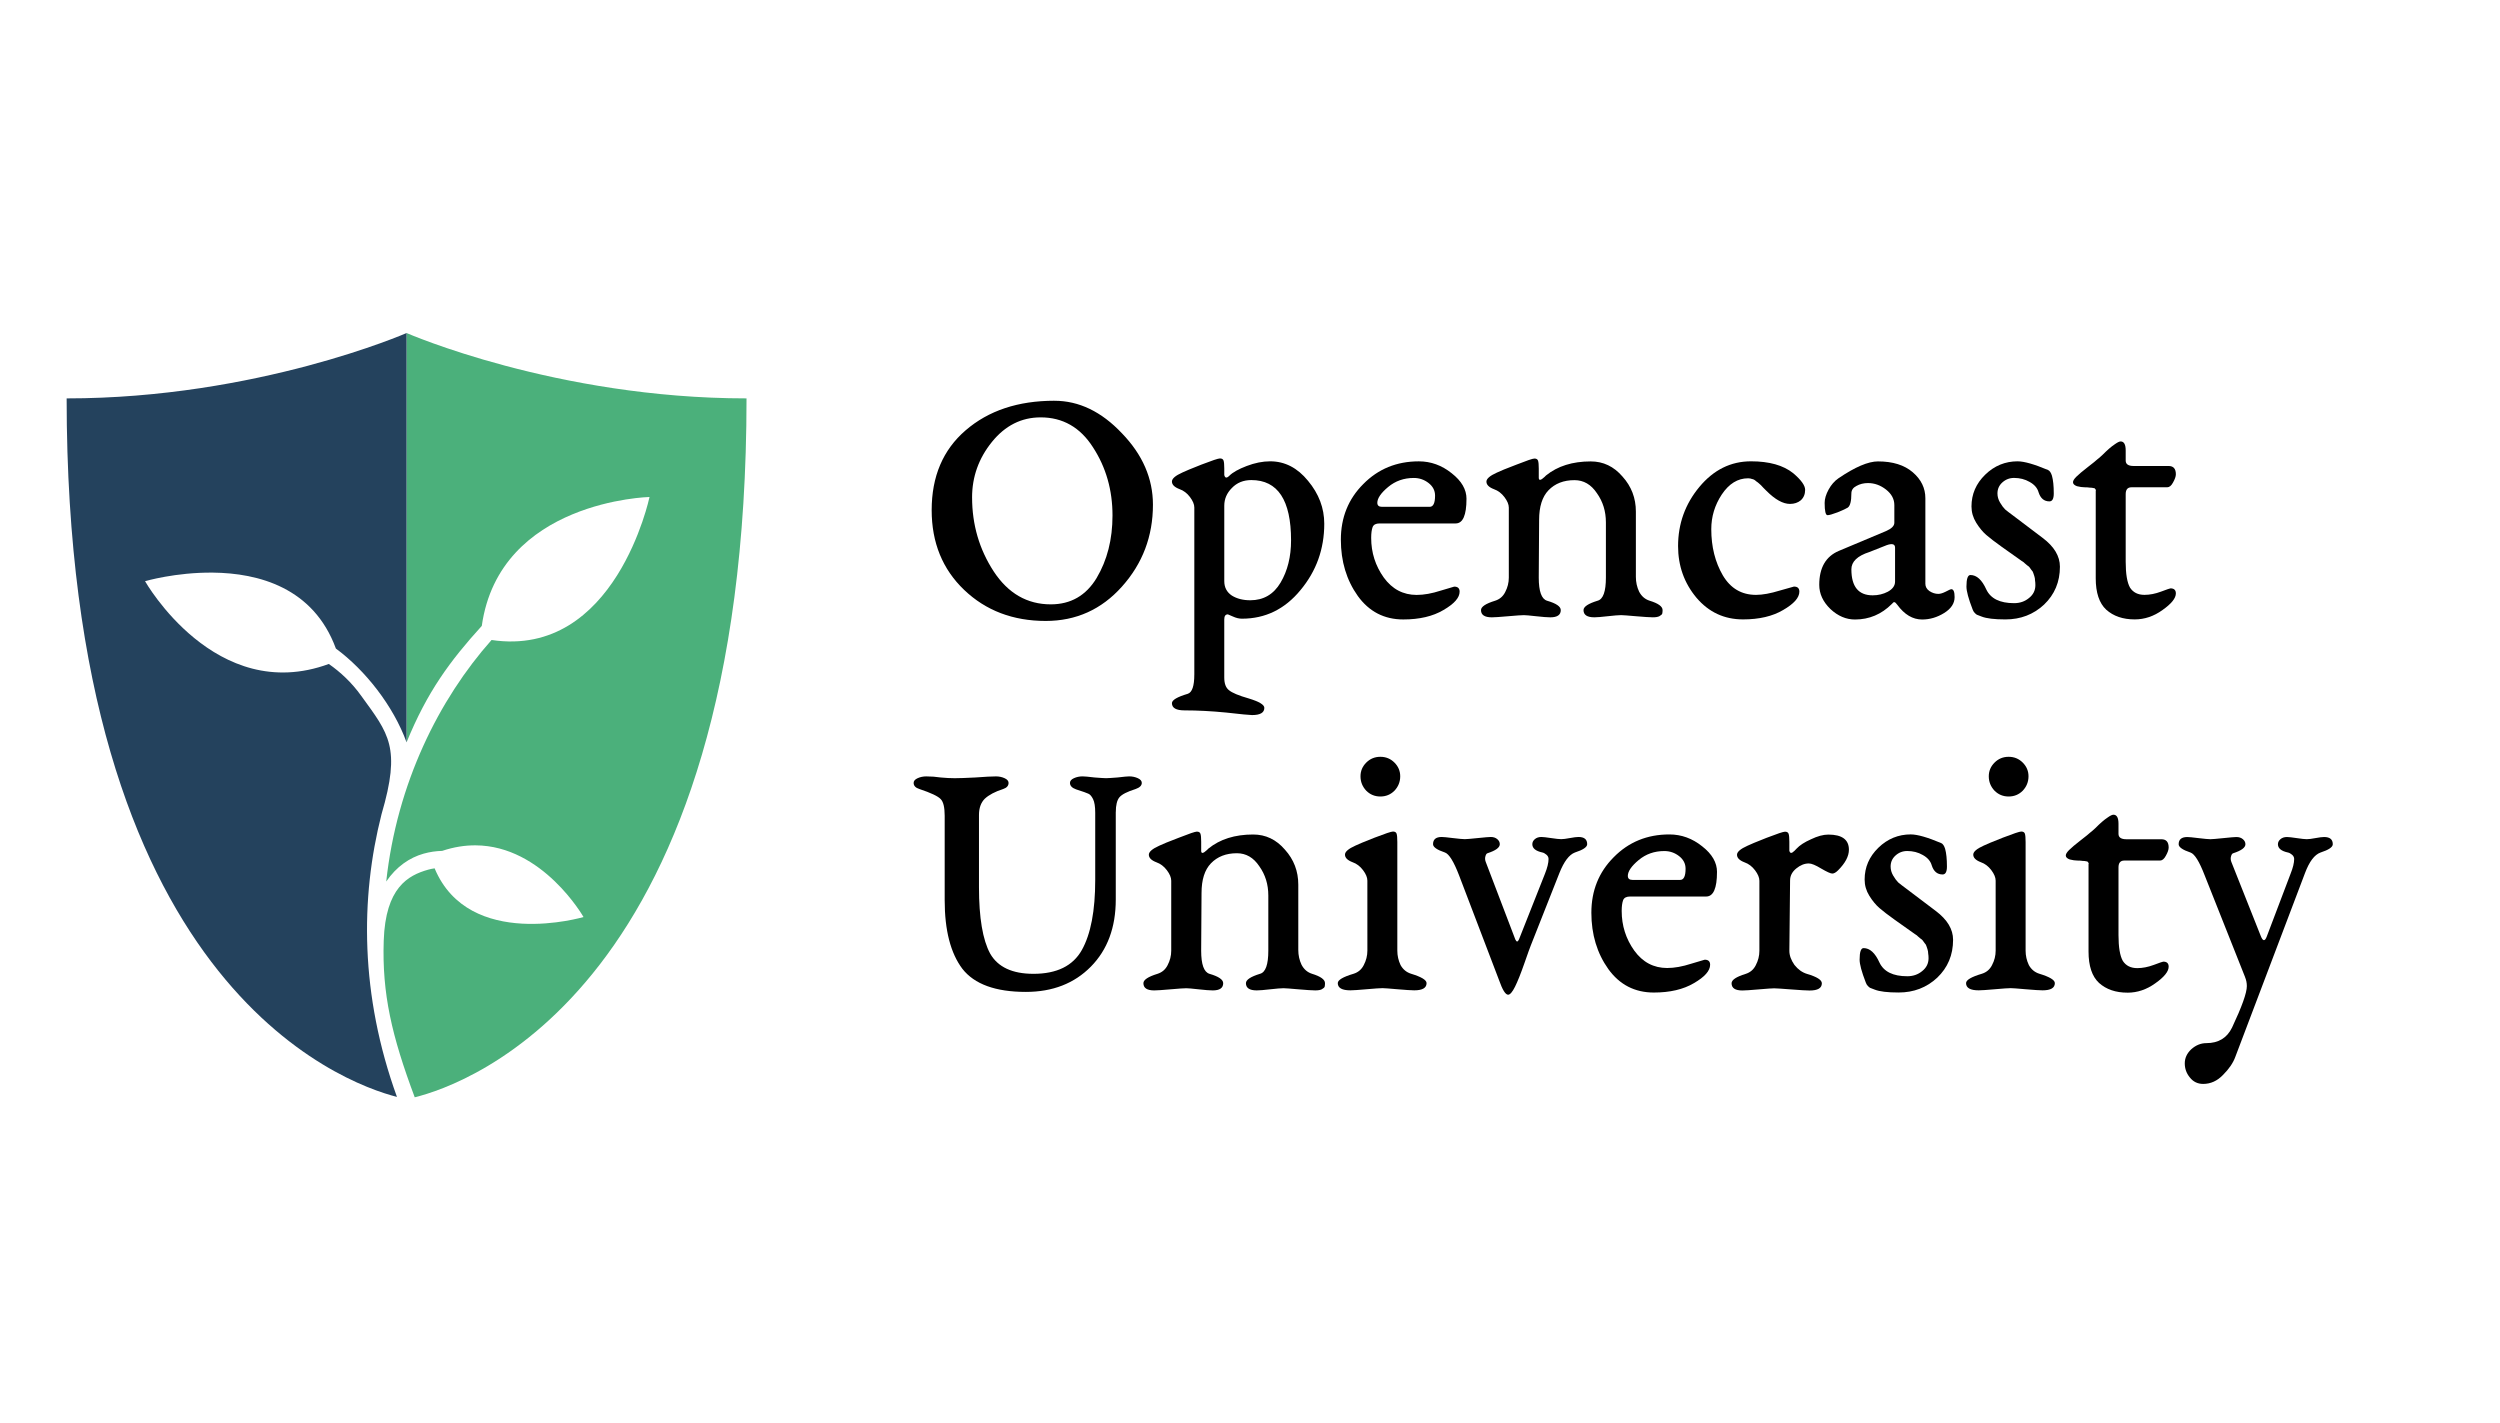
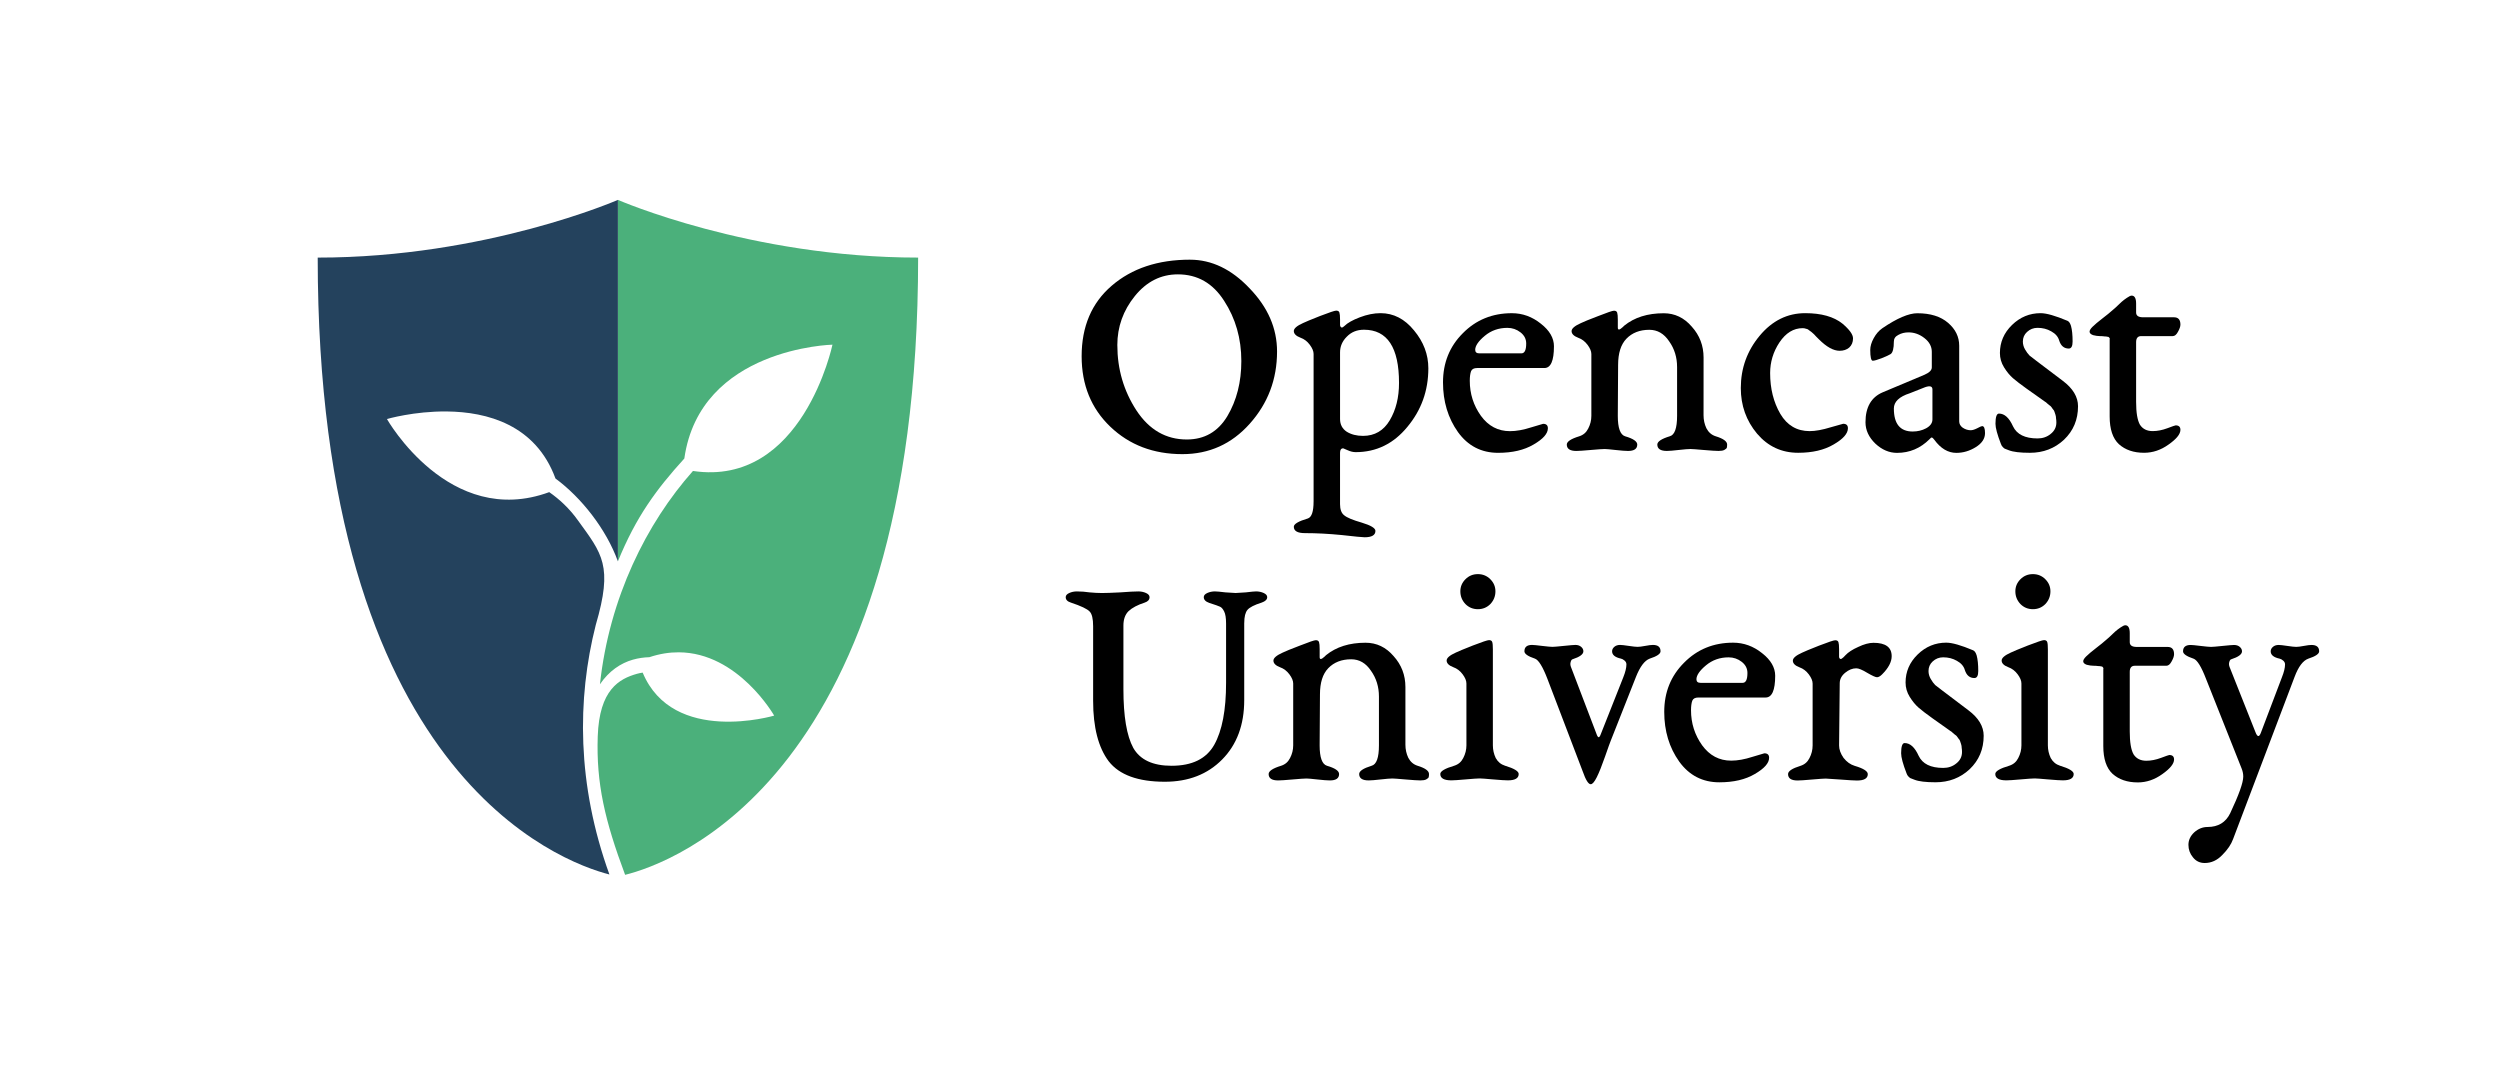
- <svg xmlns="http://www.w3.org/2000/svg" width="290mm" height="165mm" version="1.1" viewBox="-10 -50 375.32 213.55">
-   <g transform="translate(23.193,-76.694)">
-     <g transform="translate(0,2.4135)">
-       <path d="m27.843 74.281v61.447c3.079-7.553 6.49-12.191 11.29-17.479 2.657-18.834 25.183-19.355 25.183-19.355s-5.086 24.242-23.716 21.471c-7.884 8.874-14.214 21.53-15.814 36.263 1.542-2.264 3.522-3.593 5.605-4.184 0.94-0.267 1.88-0.394 2.797-0.42 1.759-0.588 3.429-0.839 5.001-0.831 10.117 0.048 16.217 10.762 16.217 10.762s-17.182 5.086-22.355-7.31c-0.33 0.049-0.657 0.113-0.978 0.204-3.001 0.851-6.397 2.679-6.661 10.651s1.199 14.282 4.654 23.521c7.74-1.911 49.813-16.369 49.813-104.93-28.579 0-51.036-9.812-51.036-9.812z" fill="#4bb07b" />
-       <path d="m27.843 74.281s-22.457 9.812-51.036 9.812c0 87.785 41.331 102.75 49.591 104.87-5.531-15.28-5.527-29.825-2.318-42.436 2.953-10.055 1.101-12.057-3.039-17.768-1.43-2.009-3.155-3.602-4.874-4.796-17.01 6.252-27.589-12.427-27.589-12.427s4.59-1.347 10.189-1.287c6.805 0.073 15.099 2.227 18.462 11.399 4.41 3.251 8.624 8.602 10.612 14.081 0-1.136-8e-5 -61.447-8e-5 -61.447z" fill="#24425d" style="paint-order:markers stroke fill" />
-     </g>
-     <g transform="matrix(2.514,0,0,2.514,-994.22,-257.74)" style="shape-inside:url(#rect1631);white-space:pre" aria-label="Opencast  University">
-       <path d="m440.32 142.85q0 2.436 1.293 4.419 1.293 1.962 3.406 1.962 1.789 0 2.738-1.574 0.948-1.595 0.948-3.729 0-2.285-1.164-4.074-1.143-1.789-3.126-1.789-1.724 0-2.91 1.466t-1.186 3.32zm4.915-5.777q2.199 0 4.031 1.94 1.854 1.919 1.854 4.268 0 2.824-1.854 4.893-1.832 2.048-4.548 2.048-2.932 0-4.872-1.854t-1.94-4.764q0-3.018 2.026-4.764 2.048-1.768 5.303-1.768z" />
-       <path d="m455.38 143.34v4.505q0 0.56 0.453 0.862 0.453 0.28 1.099 0.28 1.186 0 1.811-1.056 0.625-1.056 0.625-2.522 0-3.6-2.371-3.6-0.711 0-1.164 0.474-0.453 0.453-0.453 1.056zm-1.789 10.088v-9.98q0-0.28-0.259-0.625-0.259-0.345-0.625-0.474-0.453-0.172-0.453-0.453 0-0.259 0.625-0.539 0.216-0.108 1.143-0.474 0.948-0.366 1.099-0.366 0.172 0 0.216 0.129 0.043 0.129 0.043 0.474v0.388q0.065 0.28 0.302 0.043 0.302-0.302 1.035-0.582t1.401-0.28q1.315 0 2.263 1.164 0.97 1.164 0.97 2.565 0 2.263-1.423 3.966-1.401 1.703-3.492 1.703-0.259 0-0.539-0.129l-0.302-0.129q-0.216 0-0.216 0.302v3.471q0 0.539 0.28 0.754 0.28 0.237 1.186 0.496 0.927 0.28 0.927 0.56 0 0.431-0.733 0.431-0.216 0-1.552-0.151-1.315-0.129-2.479-0.129-0.754 0-0.754-0.431 0-0.28 0.948-0.56 0.388-0.129 0.388-1.143z" />
-       <path d="m464.52 143.17q0 0.237 0.28 0.237h2.845q0.323 0 0.323-0.668 0-0.453-0.388-0.754-0.388-0.302-0.884-0.302-0.884 0-1.53 0.539-0.647 0.539-0.647 0.948zm5.324-0.237q0 1.466-0.647 1.466h-4.548q-0.323 0-0.41 0.216-0.086 0.237-0.086 0.647 0 1.315 0.754 2.371 0.754 1.035 1.962 1.035 0.647 0 1.444-0.259l0.798-0.237q0.323 0 0.323 0.302 0 0.539-0.97 1.099-0.948 0.56-2.393 0.56-1.703 0-2.716-1.401-1.013-1.423-1.013-3.363 0-1.983 1.337-3.32 1.337-1.358 3.32-1.358 1.078 0 1.962 0.711 0.884 0.69 0.884 1.53z" />
-       <path d="m479.96 147.59q0 0.474 0.194 0.884 0.216 0.41 0.625 0.539 0.776 0.237 0.776 0.56 0 0.129-0.022 0.216-0.022 0.065-0.172 0.151-0.129 0.065-0.388 0.065-0.259 0-1.013-0.065-0.733-0.065-0.884-0.065-0.216 0-0.798 0.065-0.56 0.065-0.798 0.065-0.647 0-0.647-0.431 0-0.302 0.841-0.56 0.496-0.129 0.496-1.38v-3.298q0-0.992-0.539-1.746-0.517-0.776-1.337-0.776-0.97 0-1.552 0.604-0.56 0.582-0.56 1.768l-0.022 3.449q0 1.229 0.496 1.38 0.819 0.237 0.819 0.56 0 0.431-0.625 0.431-0.259 0-0.841-0.065-0.582-0.065-0.733-0.065-0.216 0-0.948 0.065t-0.97 0.065q-0.647 0-0.647-0.431 0-0.302 0.841-0.56 0.41-0.129 0.604-0.517 0.216-0.41 0.216-0.862v-4.182q0-0.28-0.259-0.625-0.259-0.345-0.625-0.474-0.453-0.172-0.453-0.453 0-0.259 0.625-0.539 0.259-0.129 1.164-0.474 0.927-0.366 1.078-0.366 0.172 0 0.216 0.129 0.043 0.129 0.043 0.474v0.539q0 0.28 0.345-0.043 0.065-0.065 0.086-0.086 1.035-0.841 2.673-0.841 1.121 0 1.897 0.905 0.798 0.884 0.798 2.091z" />
-       <path d="m486.36 150.13q-1.681 0-2.781-1.293-1.099-1.315-1.099-3.083 0-2.005 1.272-3.535t3.083-1.53q1.638 0 2.522 0.711 0.711 0.604 0.711 0.992 0 0.388-0.259 0.625-0.259 0.216-0.647 0.216-0.625 0-1.401-0.776-0.043-0.043-0.194-0.194-0.151-0.172-0.237-0.237-0.065-0.065-0.194-0.151-0.108-0.108-0.237-0.129-0.108-0.043-0.237-0.043-0.927 0-1.574 0.97-0.625 0.948-0.625 2.069 0 1.574 0.69 2.759 0.69 1.164 1.983 1.164 0.582 0 1.423-0.259l0.841-0.237q0.323 0 0.323 0.302 0 0.539-0.97 1.099-0.948 0.56-2.393 0.56z" />
-       <path d="m492.83 147.14q0 1.552 1.272 1.552 0.496 0 0.905-0.216 0.431-0.237 0.431-0.604v-2.026q0-0.323-0.496-0.151l-1.035 0.41q-1.078 0.345-1.078 1.035zm1.595-6.445q1.315 0 2.069 0.647 0.754 0.647 0.754 1.552v5.109q0 0.259 0.237 0.431 0.259 0.172 0.539 0.172 0.172 0 0.431-0.129 0.28-0.151 0.345-0.151 0.194 0 0.194 0.474 0 0.56-0.625 0.948t-1.315 0.388q-0.841 0-1.487-0.884-0.108-0.151-0.172-0.151-0.043-0.022-0.151 0.108-0.927 0.927-2.199 0.927-0.798 0-1.466-0.625-0.668-0.647-0.668-1.444 0-1.53 1.164-2.026l2.824-1.186q0.496-0.216 0.496-0.496v-1.056q0-0.539-0.496-0.927t-1.078-0.388q-0.388 0-0.69 0.172-0.302 0.151-0.302 0.453 0 0.69-0.216 0.841-0.129 0.086-0.604 0.28-0.453 0.172-0.604 0.172-0.172 0-0.172-0.733 0-0.366 0.237-0.798 0.237-0.431 0.582-0.668 1.487-1.013 2.371-1.013z" />
-       <path d="m502.76 140.69q0.582 0 1.811 0.517 0.151 0.065 0.237 0.345 0.108 0.388 0.108 1.056 0 0.474-0.259 0.474-0.474 0-0.647-0.539-0.108-0.388-0.539-0.625-0.41-0.237-0.927-0.237-0.41 0-0.711 0.28-0.28 0.259-0.28 0.647 0 0.28 0.151 0.539 0.151 0.259 0.302 0.41 0.151 0.129 0.474 0.366l1.768 1.337q1.035 0.776 1.035 1.724 0 1.358-0.948 2.263-0.948 0.884-2.307 0.884-0.992 0-1.423-0.172-0.216-0.086-0.28-0.108-0.043-0.022-0.129-0.108-0.086-0.086-0.129-0.216-0.366-0.948-0.366-1.358 0-0.69 0.237-0.69 0.56 0 0.948 0.862 0.388 0.819 1.66 0.819 0.517 0 0.884-0.302 0.388-0.302 0.388-0.776 0-0.151-0.021-0.28 0-0.129-0.043-0.259-0.043-0.129-0.065-0.194-0.021-0.086-0.108-0.172-0.086-0.108-0.108-0.151-0.021-0.043-0.151-0.129-0.129-0.108-0.151-0.129 0-0.022-0.172-0.129l-0.151-0.108-1.035-0.733q-0.604-0.431-0.927-0.711t-0.604-0.733q-0.28-0.453-0.28-0.97 0-1.099 0.819-1.897 0.819-0.798 1.94-0.798z" />
-       <path d="m509.75 150.13q-1.056 0-1.703-0.582-0.625-0.582-0.625-1.875v-5.13q0-0.022 0-0.086 0.021-0.065 0-0.065 0-0.021-0.043-0.065-0.022-0.043-0.108-0.043-0.065-0.022-0.194-0.022-0.129-0.022-0.323-0.022-0.194 0-0.453-0.065-0.237-0.086-0.237-0.237 0-0.129 0.194-0.323 0.216-0.216 0.69-0.582 0.474-0.366 0.56-0.453 0.065-0.043 0.302-0.259 0.237-0.237 0.41-0.388 0.172-0.151 0.366-0.28 0.216-0.151 0.323-0.151 0.302 0 0.302 0.539v0.604q0 0.323 0.474 0.323h2.091q0.431 0 0.431 0.496 0 0.194-0.172 0.496-0.151 0.28-0.345 0.28h-2.134q-0.345 0-0.345 0.41v4.031q0 1.099 0.259 1.552 0.28 0.431 0.862 0.431 0.474 0 0.992-0.194 0.517-0.194 0.56-0.194 0.323 0 0.323 0.302 0 0.431-0.798 0.992-0.776 0.56-1.66 0.56z" />
-       <path d="m448.9 161.64v5.217q0 2.501-1.487 4.009t-3.88 1.509q-2.716 0-3.794-1.38-1.056-1.401-1.056-4.096v-5.044q0-0.754-0.237-0.992-0.237-0.259-1.272-0.604-0.345-0.108-0.345-0.366 0-0.172 0.237-0.28 0.237-0.108 0.517-0.108 0.431 0 0.862 0.065 0.453 0.043 0.841 0.043 0.388 0 1.229-0.043 0.862-0.065 1.229-0.065 0.28 0 0.517 0.108 0.237 0.108 0.237 0.28 0 0.259-0.323 0.366-0.733 0.237-1.099 0.582-0.345 0.345-0.345 0.97v4.311q0 2.738 0.668 3.966 0.69 1.207 2.587 1.207 2.091 0 2.889-1.423t0.798-4.182v-4.009q0-0.56-0.129-0.819-0.129-0.259-0.28-0.323-0.129-0.065-0.733-0.259-0.366-0.129-0.366-0.388 0-0.172 0.237-0.28 0.237-0.108 0.517-0.108 0.172 0 0.711 0.065 0.539 0.043 0.69 0.043 0.151 0 0.69-0.043 0.539-0.065 0.69-0.065 0.28 0 0.517 0.108 0.237 0.108 0.237 0.28 0 0.237-0.366 0.366-0.754 0.237-0.97 0.496-0.216 0.259-0.216 0.884z" />
-       <path d="m459.8 169.87q0 0.474 0.194 0.884 0.216 0.41 0.625 0.539 0.776 0.237 0.776 0.56 0 0.129-0.022 0.216-0.022 0.065-0.172 0.151-0.129 0.065-0.388 0.065-0.259 0-1.013-0.065-0.733-0.065-0.884-0.065-0.216 0-0.798 0.065-0.56 0.065-0.798 0.065-0.647 0-0.647-0.431 0-0.302 0.841-0.56 0.496-0.129 0.496-1.38v-3.298q0-0.992-0.539-1.746-0.517-0.776-1.337-0.776-0.97 0-1.552 0.604-0.56 0.582-0.56 1.768l-0.022 3.449q0 1.229 0.496 1.38 0.819 0.237 0.819 0.56 0 0.431-0.625 0.431-0.259 0-0.841-0.065t-0.733-0.065q-0.216 0-0.948 0.065-0.733 0.065-0.97 0.065-0.647 0-0.647-0.431 0-0.302 0.841-0.56 0.41-0.129 0.604-0.517 0.216-0.41 0.216-0.862v-4.182q0-0.28-0.259-0.625-0.259-0.345-0.625-0.474-0.453-0.172-0.453-0.453 0-0.259 0.625-0.539 0.259-0.129 1.164-0.474 0.927-0.366 1.078-0.366 0.172 0 0.216 0.129 0.043 0.129 0.043 0.474v0.539q0 0.28 0.345-0.043 0.065-0.065 0.086-0.086 1.035-0.841 2.673-0.841 1.121 0 1.897 0.905 0.798 0.884 0.798 2.091z" />
-       <path d="m463.86 158.68q0.345-0.345 0.841-0.345t0.841 0.345 0.345 0.819q0 0.496-0.345 0.862-0.345 0.345-0.841 0.345t-0.841-0.345q-0.345-0.366-0.345-0.862 0-0.474 0.345-0.819zm0.065 7.049q0-0.28-0.259-0.625-0.259-0.345-0.625-0.474-0.453-0.172-0.453-0.453 0-0.259 0.625-0.539 0.216-0.108 1.143-0.474 0.948-0.366 1.099-0.366 0.172 0 0.216 0.129 0.043 0.129 0.043 0.496v6.488q0 0.453 0.194 0.862 0.216 0.388 0.625 0.517 0.927 0.28 0.927 0.56 0 0.431-0.733 0.431-0.259 0-1.013-0.065-0.733-0.065-0.884-0.065-0.216 0-0.948 0.065-0.733 0.065-0.97 0.065-0.754 0-0.754-0.431 0-0.28 0.948-0.56 0.41-0.129 0.604-0.517 0.216-0.41 0.216-0.862z" />
-       <path d="m474.38 164.05q-0.604-0.129-0.604-0.496 0-0.172 0.151-0.302 0.151-0.129 0.388-0.129 0.151 0 0.582 0.065 0.431 0.065 0.604 0.065t0.517-0.065 0.517-0.065q0.517 0 0.517 0.431 0 0.259-0.733 0.496-0.517 0.194-0.927 1.229l-1.703 4.311q-0.065 0.151-0.388 1.078-0.323 0.927-0.56 1.401-0.237 0.474-0.41 0.474-0.237 0-0.539-0.862l-2.393-6.273q-0.474-1.229-0.841-1.358-0.711-0.237-0.711-0.496 0-0.431 0.517-0.431 0.151 0 0.668 0.065 0.539 0.065 0.711 0.065 0.151 0 0.776-0.065t0.776-0.065q0.237 0 0.388 0.129 0.151 0.129 0.151 0.302 0 0.302-0.733 0.539-0.086 0.022-0.129 0.194-0.043 0.151 0.021 0.323l1.768 4.635q0.108 0.237 0.216 0l1.552-3.923q0.216-0.539 0.216-0.884 0-0.151-0.129-0.259-0.129-0.108-0.237-0.129z" />
-       <path d="m479.48 165.45q0 0.237 0.28 0.237h2.845q0.323 0 0.323-0.668 0-0.453-0.388-0.754-0.388-0.302-0.884-0.302-0.884 0-1.53 0.539-0.647 0.539-0.647 0.948zm5.324-0.237q0 1.466-0.647 1.466h-4.548q-0.323 0-0.41 0.216-0.086 0.237-0.086 0.647 0 1.315 0.754 2.371 0.754 1.035 1.962 1.035 0.647 0 1.444-0.259l0.798-0.237q0.323 0 0.323 0.302 0 0.539-0.97 1.099-0.948 0.56-2.393 0.56-1.703 0-2.716-1.401-1.013-1.423-1.013-3.363 0-1.983 1.337-3.32 1.337-1.358 3.32-1.358 1.078 0 1.962 0.711 0.884 0.69 0.884 1.53z" />
-       <path d="m488.24 172.16q-0.194 0-0.948 0.065-0.733 0.065-0.97 0.065-0.647 0-0.647-0.431 0-0.302 0.841-0.56 0.41-0.129 0.604-0.517 0.216-0.41 0.216-0.862v-4.182q0-0.28-0.259-0.625-0.259-0.345-0.625-0.474-0.453-0.172-0.453-0.453 0-0.259 0.625-0.539 0.216-0.108 1.143-0.474 0.948-0.366 1.099-0.366 0.172 0 0.216 0.129 0.043 0.129 0.043 0.474v0.539q0.043 0.172 0.172 0.108 0.129-0.086 0.259-0.237 0.28-0.302 0.862-0.56 0.582-0.28 1.035-0.28 1.229 0 1.229 0.905 0 0.582-0.647 1.229-0.194 0.194-0.345 0.194t-0.668-0.302q-0.496-0.302-0.733-0.302-0.388 0-0.754 0.302-0.366 0.302-0.366 0.711l-0.043 4.204q0 0.41 0.302 0.841 0.323 0.41 0.754 0.539 0.884 0.259 0.884 0.56 0 0.431-0.733 0.431-0.259 0-1.099-0.065-0.841-0.065-0.992-0.065z" />
-       <path d="m496.38 162.97q0.582 0 1.811 0.517 0.151 0.065 0.237 0.345 0.108 0.388 0.108 1.056 0 0.474-0.259 0.474-0.474 0-0.647-0.539-0.108-0.388-0.539-0.625-0.41-0.237-0.927-0.237-0.41 0-0.711 0.28-0.28 0.259-0.28 0.647 0 0.28 0.151 0.539t0.302 0.41q0.151 0.129 0.474 0.366l1.768 1.337q1.035 0.776 1.035 1.724 0 1.358-0.948 2.263-0.948 0.884-2.307 0.884-0.992 0-1.423-0.172-0.216-0.086-0.28-0.108-0.043-0.022-0.129-0.108-0.086-0.086-0.129-0.216-0.366-0.948-0.366-1.358 0-0.69 0.237-0.69 0.56 0 0.948 0.862 0.388 0.819 1.66 0.819 0.517 0 0.884-0.302 0.388-0.302 0.388-0.776 0-0.151-0.022-0.28 0-0.129-0.043-0.259-0.043-0.129-0.065-0.194-0.022-0.086-0.108-0.172-0.086-0.108-0.108-0.151-0.022-0.043-0.151-0.129-0.129-0.108-0.151-0.129 0-0.022-0.172-0.129l-0.151-0.108-1.035-0.733q-0.604-0.431-0.927-0.711-0.323-0.28-0.604-0.733t-0.28-0.97q0-1.099 0.819-1.897 0.819-0.798 1.94-0.798z" />
-       <path d="m501.38 158.68q0.345-0.345 0.841-0.345 0.496 0 0.841 0.345t0.345 0.819q0 0.496-0.345 0.862-0.345 0.345-0.841 0.345-0.496 0-0.841-0.345-0.345-0.366-0.345-0.862 0-0.474 0.345-0.819zm0.065 7.049q0-0.28-0.259-0.625-0.259-0.345-0.625-0.474-0.453-0.172-0.453-0.453 0-0.259 0.625-0.539 0.216-0.108 1.143-0.474 0.948-0.366 1.099-0.366 0.172 0 0.216 0.129 0.043 0.129 0.043 0.496v6.488q0 0.453 0.194 0.862 0.216 0.388 0.625 0.517 0.927 0.28 0.927 0.56 0 0.431-0.733 0.431-0.259 0-1.013-0.065-0.733-0.065-0.884-0.065-0.216 0-0.948 0.065t-0.97 0.065q-0.754 0-0.754-0.431 0-0.28 0.948-0.56 0.41-0.129 0.604-0.517 0.216-0.41 0.216-0.862z" />
-       <path d="m509.32 172.42q-1.056 0-1.703-0.582-0.625-0.582-0.625-1.875v-5.13q0-0.022 0-0.086 0.022-0.065 0-0.065 0-0.021-0.043-0.065-0.022-0.043-0.108-0.043-0.065-0.021-0.194-0.021-0.129-0.022-0.323-0.022-0.194 0-0.453-0.065-0.237-0.086-0.237-0.237 0-0.129 0.194-0.323 0.216-0.216 0.69-0.582 0.474-0.366 0.56-0.453 0.065-0.043 0.302-0.259 0.237-0.237 0.41-0.388 0.172-0.151 0.366-0.28 0.216-0.151 0.323-0.151 0.302 0 0.302 0.539v0.604q0 0.323 0.474 0.323h2.091q0.431 0 0.431 0.496 0 0.194-0.172 0.496-0.151 0.28-0.345 0.28h-2.134q-0.345 0-0.345 0.41v4.031q0 1.099 0.259 1.552 0.28 0.431 0.862 0.431 0.474 0 0.992-0.194 0.517-0.194 0.56-0.194 0.323 0 0.323 0.302 0 0.431-0.798 0.992-0.776 0.56-1.66 0.56z" />
-       <path d="m516.34 171.49-2.414-6.079q-0.474-1.229-0.841-1.358-0.711-0.237-0.711-0.496 0-0.431 0.517-0.431 0.151 0 0.668 0.065 0.539 0.065 0.711 0.065 0.151 0 0.776-0.065t0.776-0.065q0.237 0 0.388 0.129 0.151 0.129 0.151 0.302 0 0.302-0.733 0.539-0.086 0.022-0.129 0.194-0.043 0.151 0.022 0.323l1.746 4.397q0.194 0.517 0.366 0.065l1.423-3.751q0.216-0.539 0.216-0.884 0-0.151-0.129-0.259t-0.237-0.129q-0.604-0.129-0.604-0.496 0-0.172 0.151-0.302 0.151-0.129 0.388-0.129 0.151 0 0.582 0.065t0.604 0.065 0.517-0.065 0.517-0.065q0.517 0 0.517 0.431 0 0.259-0.733 0.496-0.539 0.194-0.927 1.229l-4.16 10.972q-0.194 0.539-0.733 1.078-0.517 0.539-1.186 0.539-0.496 0-0.798-0.388-0.302-0.366-0.302-0.841 0-0.474 0.388-0.841 0.41-0.366 0.905-0.366 1.078 0 1.53-0.927 0.884-1.875 0.884-2.479 0-0.28-0.108-0.539z" />
+ <svg xmlns="http://www.w3.org/2000/svg" version="1.1" viewBox="0 0 425 182">
+   <g transform="translate(-12.27 -102.84)">
+     <g transform="translate(89.473 60.126)">
+       <g transform="translate(0 2.4135)">
+         <path d="m27.843 74.281v61.447c3.079-7.553 6.49-12.191 11.29-17.479 2.657-18.834 25.183-19.355 25.183-19.355s-5.086 24.242-23.716 21.471c-7.884 8.874-14.214 21.53-15.814 36.263 1.542-2.264 3.522-3.593 5.605-4.184 0.94-0.267 1.88-0.394 2.797-0.42 1.759-0.588 3.429-0.839 5.001-0.831 10.117 0.048 16.217 10.762 16.217 10.762s-17.182 5.086-22.355-7.31c-0.33 0.049-0.657 0.113-0.978 0.204-3.001 0.851-6.397 2.679-6.661 10.651s1.199 14.282 4.654 23.521c7.74-1.911 49.813-16.369 49.813-104.93-28.579 0-51.036-9.812-51.036-9.812z" fill="#4bb07b" />
+         <path d="m27.843 74.281s-22.457 9.812-51.036 9.812c0 87.785 41.331 102.75 49.591 104.87-5.531-15.28-5.527-29.825-2.318-42.436 2.953-10.055 1.101-12.057-3.039-17.768-1.43-2.009-3.155-3.602-4.874-4.796-17.01 6.252-27.589-12.427-27.589-12.427s4.59-1.347 10.189-1.287c6.805 0.073 15.099 2.227 18.462 11.399 4.41 3.251 8.624 8.602 10.612 14.081 0-1.136-8e-5 -61.447-8e-5 -61.447z" fill="#24425d" style="paint-order:markers stroke fill" />
+       </g>
+       <g transform="matrix(2.514 0 0 2.514 -994.22 -257.74)" style="shape-inside:url(#rect1730);white-space:pre" aria-label="Opencast  University">
+         <path d="m440.32 142.85q0 2.436 1.293 4.419 1.293 1.962 3.406 1.962 1.789 0 2.738-1.574 0.948-1.595 0.948-3.729 0-2.285-1.164-4.074-1.143-1.789-3.126-1.789-1.724 0-2.91 1.466-1.186 1.466-1.186 3.32zm4.915-5.777q2.199 0 4.031 1.94 1.854 1.919 1.854 4.268 0 2.824-1.854 4.893-1.832 2.048-4.548 2.048-2.932 0-4.872-1.854-1.94-1.854-1.94-4.764 0-3.018 2.026-4.764 2.048-1.768 5.303-1.768z" />
+         <path d="m455.38 143.34v4.505q0 0.56 0.453 0.862 0.453 0.28 1.099 0.28 1.186 0 1.811-1.056 0.625-1.056 0.625-2.522 0-3.6-2.371-3.6-0.711 0-1.164 0.474-0.453 0.453-0.453 1.056zm-1.789 10.088v-9.98q0-0.28-0.259-0.625-0.259-0.345-0.625-0.474-0.453-0.172-0.453-0.453 0-0.259 0.625-0.539 0.216-0.108 1.143-0.474 0.948-0.366 1.099-0.366 0.172 0 0.216 0.129 0.043 0.129 0.043 0.474v0.388q0.065 0.28 0.302 0.043 0.302-0.302 1.035-0.582t1.401-0.28q1.315 0 2.263 1.164 0.97 1.164 0.97 2.565 0 2.263-1.423 3.966-1.401 1.703-3.492 1.703-0.259 0-0.539-0.129l-0.302-0.129q-0.216 0-0.216 0.302v3.471q0 0.539 0.28 0.754 0.28 0.237 1.186 0.496 0.927 0.28 0.927 0.56 0 0.431-0.733 0.431-0.216 0-1.552-0.151-1.315-0.129-2.479-0.129-0.754 0-0.754-0.431 0-0.28 0.948-0.56 0.388-0.129 0.388-1.143z" />
+         <path d="m464.52 143.17q0 0.237 0.28 0.237h2.845q0.323 0 0.323-0.668 0-0.453-0.388-0.754-0.388-0.302-0.884-0.302-0.884 0-1.53 0.539-0.647 0.539-0.647 0.948zm5.324-0.237q0 1.466-0.647 1.466h-4.548q-0.323 0-0.41 0.216-0.086 0.237-0.086 0.647 0 1.315 0.754 2.371 0.754 1.035 1.962 1.035 0.647 0 1.444-0.259l0.798-0.237q0.323 0 0.323 0.302 0 0.539-0.97 1.099-0.948 0.56-2.393 0.56-1.703 0-2.716-1.401-1.013-1.423-1.013-3.363 0-1.983 1.337-3.32 1.337-1.358 3.32-1.358 1.078 0 1.962 0.711 0.884 0.69 0.884 1.53z" />
+         <path d="m479.96 147.59q0 0.474 0.194 0.884 0.216 0.41 0.625 0.539 0.776 0.237 0.776 0.56 0 0.129-0.021 0.216-0.022 0.065-0.172 0.151-0.129 0.065-0.388 0.065-0.259 0-1.013-0.065-0.733-0.065-0.884-0.065-0.216 0-0.798 0.065-0.56 0.065-0.798 0.065-0.647 0-0.647-0.431 0-0.302 0.841-0.56 0.496-0.129 0.496-1.38v-3.298q0-0.992-0.539-1.746-0.517-0.776-1.337-0.776-0.97 0-1.552 0.604-0.56 0.582-0.56 1.768l-0.021 3.449q0 1.229 0.496 1.38 0.819 0.237 0.819 0.56 0 0.431-0.625 0.431-0.259 0-0.841-0.065-0.582-0.065-0.733-0.065-0.216 0-0.948 0.065t-0.97 0.065q-0.647 0-0.647-0.431 0-0.302 0.841-0.56 0.41-0.129 0.604-0.517 0.216-0.41 0.216-0.862v-4.182q0-0.28-0.259-0.625-0.259-0.345-0.625-0.474-0.453-0.172-0.453-0.453 0-0.259 0.625-0.539 0.259-0.129 1.164-0.474 0.927-0.366 1.078-0.366 0.172 0 0.216 0.129 0.043 0.129 0.043 0.474v0.539q0 0.28 0.345-0.043 0.065-0.065 0.086-0.086 1.035-0.841 2.673-0.841 1.121 0 1.897 0.905 0.798 0.884 0.798 2.091z" />
+         <path d="m486.36 150.13q-1.681 0-2.781-1.293-1.099-1.315-1.099-3.083 0-2.005 1.272-3.535 1.272-1.53 3.083-1.53 1.638 0 2.522 0.711 0.711 0.604 0.711 0.992 0 0.388-0.259 0.625-0.259 0.216-0.647 0.216-0.625 0-1.401-0.776-0.043-0.043-0.194-0.194-0.151-0.172-0.237-0.237-0.065-0.065-0.194-0.151-0.108-0.108-0.237-0.129-0.108-0.043-0.237-0.043-0.927 0-1.574 0.97-0.625 0.948-0.625 2.069 0 1.574 0.69 2.759 0.69 1.164 1.983 1.164 0.582 0 1.423-0.259l0.841-0.237q0.323 0 0.323 0.302 0 0.539-0.97 1.099-0.948 0.56-2.393 0.56z" />
+         <path d="m492.83 147.14q0 1.552 1.272 1.552 0.496 0 0.905-0.216 0.431-0.237 0.431-0.604v-2.026q0-0.323-0.496-0.151l-1.035 0.41q-1.078 0.345-1.078 1.035zm1.595-6.445q1.315 0 2.069 0.647 0.754 0.647 0.754 1.552v5.109q0 0.259 0.237 0.431 0.259 0.172 0.539 0.172 0.172 0 0.431-0.129 0.28-0.151 0.345-0.151 0.194 0 0.194 0.474 0 0.56-0.625 0.948t-1.315 0.388q-0.841 0-1.487-0.884-0.108-0.151-0.172-0.151-0.043-0.022-0.151 0.108-0.927 0.927-2.199 0.927-0.798 0-1.466-0.625-0.668-0.647-0.668-1.444 0-1.53 1.164-2.026l2.824-1.186q0.496-0.216 0.496-0.496v-1.056q0-0.539-0.496-0.927t-1.078-0.388q-0.388 0-0.69 0.172-0.302 0.151-0.302 0.453 0 0.69-0.216 0.841-0.129 0.086-0.604 0.28-0.453 0.172-0.604 0.172-0.172 0-0.172-0.733 0-0.366 0.237-0.798 0.237-0.431 0.582-0.668 1.487-1.013 2.371-1.013z" />
+         <path d="m502.76 140.69q0.582 0 1.811 0.517 0.151 0.065 0.237 0.345 0.108 0.388 0.108 1.056 0 0.474-0.259 0.474-0.474 0-0.647-0.539-0.108-0.388-0.539-0.625-0.41-0.237-0.927-0.237-0.41 0-0.711 0.28-0.28 0.259-0.28 0.647 0 0.28 0.151 0.539 0.151 0.259 0.302 0.41 0.151 0.129 0.474 0.366l1.768 1.337q1.035 0.776 1.035 1.724 0 1.358-0.948 2.263-0.948 0.884-2.307 0.884-0.992 0-1.423-0.172-0.216-0.086-0.28-0.108-0.043-0.022-0.129-0.108-0.086-0.086-0.129-0.216-0.366-0.948-0.366-1.358 0-0.69 0.237-0.69 0.56 0 0.948 0.862 0.388 0.819 1.66 0.819 0.517 0 0.884-0.302 0.388-0.302 0.388-0.776 0-0.151-0.022-0.28 0-0.129-0.043-0.259-0.043-0.129-0.065-0.194-0.022-0.086-0.108-0.172-0.086-0.108-0.108-0.151-0.022-0.043-0.151-0.129-0.129-0.108-0.151-0.129 0-0.022-0.172-0.129l-0.151-0.108-1.035-0.733q-0.604-0.431-0.927-0.711-0.323-0.28-0.604-0.733t-0.28-0.97q0-1.099 0.819-1.897 0.819-0.798 1.94-0.798z" />
+         <path d="m509.75 150.13q-1.056 0-1.703-0.582-0.625-0.582-0.625-1.875v-5.13q0-0.022 0-0.086 0.021-0.065 0-0.065 0-0.021-0.043-0.065-0.022-0.043-0.108-0.043-0.065-0.022-0.194-0.022-0.129-0.022-0.323-0.022-0.194 0-0.453-0.065-0.237-0.086-0.237-0.237 0-0.129 0.194-0.323 0.216-0.216 0.69-0.582 0.474-0.366 0.56-0.453 0.065-0.043 0.302-0.259 0.237-0.237 0.41-0.388 0.172-0.151 0.366-0.28 0.216-0.151 0.323-0.151 0.302 0 0.302 0.539v0.604q0 0.323 0.474 0.323h2.091q0.431 0 0.431 0.496 0 0.194-0.172 0.496-0.151 0.28-0.345 0.28h-2.134q-0.345 0-0.345 0.41v4.031q0 1.099 0.259 1.552 0.28 0.431 0.862 0.431 0.474 0 0.992-0.194 0.517-0.194 0.56-0.194 0.323 0 0.323 0.302 0 0.431-0.798 0.992-0.776 0.56-1.66 0.56z" />
+         <path d="m448.9 161.64v5.217q0 2.501-1.487 4.009-1.487 1.509-3.88 1.509-2.716 0-3.794-1.38-1.056-1.401-1.056-4.096v-5.044q0-0.754-0.237-0.992-0.237-0.259-1.272-0.604-0.345-0.108-0.345-0.366 0-0.172 0.237-0.28 0.237-0.108 0.517-0.108 0.431 0 0.862 0.065 0.453 0.043 0.841 0.043 0.388 0 1.229-0.043 0.862-0.065 1.229-0.065 0.28 0 0.517 0.108 0.237 0.108 0.237 0.28 0 0.259-0.323 0.366-0.733 0.237-1.099 0.582-0.345 0.345-0.345 0.97v4.311q0 2.738 0.668 3.966 0.69 1.207 2.587 1.207 2.091 0 2.889-1.423t0.798-4.182v-4.009q0-0.56-0.129-0.819-0.129-0.259-0.28-0.323-0.129-0.065-0.733-0.259-0.366-0.129-0.366-0.388 0-0.172 0.237-0.28 0.237-0.108 0.517-0.108 0.172 0 0.711 0.065 0.539 0.043 0.69 0.043 0.151 0 0.69-0.043 0.539-0.065 0.69-0.065 0.28 0 0.517 0.108 0.237 0.108 0.237 0.28 0 0.237-0.366 0.366-0.754 0.237-0.97 0.496-0.216 0.259-0.216 0.884z" />
+         <path d="m459.8 169.87q0 0.474 0.194 0.884 0.216 0.41 0.625 0.539 0.776 0.237 0.776 0.56 0 0.129-0.022 0.216-0.021 0.065-0.172 0.151-0.129 0.065-0.388 0.065-0.259 0-1.013-0.065-0.733-0.065-0.884-0.065-0.216 0-0.798 0.065-0.56 0.065-0.798 0.065-0.647 0-0.647-0.431 0-0.302 0.841-0.56 0.496-0.129 0.496-1.38v-3.298q0-0.992-0.539-1.746-0.517-0.776-1.337-0.776-0.97 0-1.552 0.604-0.56 0.582-0.56 1.768l-0.022 3.449q0 1.229 0.496 1.38 0.819 0.237 0.819 0.56 0 0.431-0.625 0.431-0.259 0-0.841-0.065t-0.733-0.065q-0.216 0-0.948 0.065t-0.97 0.065q-0.647 0-0.647-0.431 0-0.302 0.841-0.56 0.41-0.129 0.604-0.517 0.216-0.41 0.216-0.862v-4.182q0-0.28-0.259-0.625-0.259-0.345-0.625-0.474-0.453-0.172-0.453-0.453 0-0.259 0.625-0.539 0.259-0.129 1.164-0.474 0.927-0.366 1.078-0.366 0.172 0 0.216 0.129 0.043 0.129 0.043 0.474v0.539q0 0.28 0.345-0.043 0.065-0.065 0.086-0.086 1.035-0.841 2.673-0.841 1.121 0 1.897 0.905 0.798 0.884 0.798 2.091z" />
+         <path d="m463.86 158.68q0.345-0.345 0.841-0.345t0.841 0.345 0.345 0.819q0 0.496-0.345 0.862-0.345 0.345-0.841 0.345t-0.841-0.345q-0.345-0.366-0.345-0.862 0-0.474 0.345-0.819zm0.065 7.049q0-0.28-0.259-0.625-0.259-0.345-0.625-0.474-0.453-0.172-0.453-0.453 0-0.259 0.625-0.539 0.216-0.108 1.143-0.474 0.948-0.366 1.099-0.366 0.172 0 0.216 0.129 0.043 0.129 0.043 0.496v6.488q0 0.453 0.194 0.862 0.216 0.388 0.625 0.517 0.927 0.28 0.927 0.56 0 0.431-0.733 0.431-0.259 0-1.013-0.065-0.733-0.065-0.884-0.065-0.216 0-0.948 0.065-0.733 0.065-0.97 0.065-0.754 0-0.754-0.431 0-0.28 0.948-0.56 0.41-0.129 0.604-0.517 0.216-0.41 0.216-0.862z" />
+         <path d="m474.38 164.05q-0.604-0.129-0.604-0.496 0-0.172 0.151-0.302 0.151-0.129 0.388-0.129 0.151 0 0.582 0.065 0.431 0.065 0.604 0.065t0.517-0.065 0.517-0.065q0.517 0 0.517 0.431 0 0.259-0.733 0.496-0.517 0.194-0.927 1.229l-1.703 4.311q-0.065 0.151-0.388 1.078-0.323 0.927-0.56 1.401-0.237 0.474-0.41 0.474-0.237 0-0.539-0.862l-2.393-6.273q-0.474-1.229-0.841-1.358-0.711-0.237-0.711-0.496 0-0.431 0.517-0.431 0.151 0 0.668 0.065 0.539 0.065 0.711 0.065 0.151 0 0.776-0.065t0.776-0.065q0.237 0 0.388 0.129 0.151 0.129 0.151 0.302 0 0.302-0.733 0.539-0.086 0.022-0.129 0.194-0.043 0.151 0.021 0.323l1.768 4.635q0.108 0.237 0.216 0l1.552-3.923q0.216-0.539 0.216-0.884 0-0.151-0.129-0.259-0.129-0.108-0.237-0.129z" />
+         <path d="m479.48 165.45q0 0.237 0.28 0.237h2.845q0.323 0 0.323-0.668 0-0.453-0.388-0.754-0.388-0.302-0.884-0.302-0.884 0-1.53 0.539-0.647 0.539-0.647 0.948zm5.324-0.237q0 1.466-0.647 1.466h-4.548q-0.323 0-0.41 0.216-0.086 0.237-0.086 0.647 0 1.315 0.754 2.371 0.754 1.035 1.962 1.035 0.647 0 1.444-0.259l0.798-0.237q0.323 0 0.323 0.302 0 0.539-0.97 1.099-0.948 0.56-2.393 0.56-1.703 0-2.716-1.401-1.013-1.423-1.013-3.363 0-1.983 1.337-3.32 1.337-1.358 3.32-1.358 1.078 0 1.962 0.711 0.884 0.69 0.884 1.53z" />
+         <path d="m488.24 172.16q-0.194 0-0.948 0.065-0.733 0.065-0.97 0.065-0.647 0-0.647-0.431 0-0.302 0.841-0.56 0.41-0.129 0.604-0.517 0.216-0.41 0.216-0.862v-4.182q0-0.28-0.259-0.625-0.259-0.345-0.625-0.474-0.453-0.172-0.453-0.453 0-0.259 0.625-0.539 0.216-0.108 1.143-0.474 0.948-0.366 1.099-0.366 0.172 0 0.216 0.129 0.043 0.129 0.043 0.474v0.539q0.043 0.172 0.172 0.108 0.129-0.086 0.259-0.237 0.28-0.302 0.862-0.56 0.582-0.28 1.035-0.28 1.229 0 1.229 0.905 0 0.582-0.647 1.229-0.194 0.194-0.345 0.194-0.151 0-0.668-0.302-0.496-0.302-0.733-0.302-0.388 0-0.754 0.302-0.366 0.302-0.366 0.711l-0.043 4.204q0 0.41 0.302 0.841 0.323 0.41 0.754 0.539 0.884 0.259 0.884 0.56 0 0.431-0.733 0.431-0.259 0-1.099-0.065t-0.992-0.065z" />
+         <path d="m496.38 162.97q0.582 0 1.811 0.517 0.151 0.065 0.237 0.345 0.108 0.388 0.108 1.056 0 0.474-0.259 0.474-0.474 0-0.647-0.539-0.108-0.388-0.539-0.625-0.41-0.237-0.927-0.237-0.41 0-0.711 0.28-0.28 0.259-0.28 0.647 0 0.28 0.151 0.539 0.151 0.259 0.302 0.41 0.151 0.129 0.474 0.366l1.768 1.337q1.035 0.776 1.035 1.724 0 1.358-0.948 2.263-0.948 0.884-2.307 0.884-0.992 0-1.423-0.172-0.216-0.086-0.28-0.108-0.043-0.022-0.129-0.108-0.086-0.086-0.129-0.216-0.366-0.948-0.366-1.358 0-0.69 0.237-0.69 0.56 0 0.948 0.862 0.388 0.819 1.66 0.819 0.517 0 0.884-0.302 0.388-0.302 0.388-0.776 0-0.151-0.022-0.28 0-0.129-0.043-0.259-0.043-0.129-0.065-0.194-0.021-0.086-0.108-0.172-0.086-0.108-0.108-0.151-0.022-0.043-0.151-0.129-0.129-0.108-0.151-0.129 0-0.022-0.172-0.129l-0.151-0.108-1.035-0.733q-0.604-0.431-0.927-0.711-0.323-0.28-0.604-0.733t-0.28-0.97q0-1.099 0.819-1.897 0.819-0.798 1.94-0.798z" />
+         <path d="m501.39 158.68q0.345-0.345 0.841-0.345t0.841 0.345 0.345 0.819q0 0.496-0.345 0.862-0.345 0.345-0.841 0.345t-0.841-0.345q-0.345-0.366-0.345-0.862 0-0.474 0.345-0.819zm0.065 7.049q0-0.28-0.259-0.625-0.259-0.345-0.625-0.474-0.453-0.172-0.453-0.453 0-0.259 0.625-0.539 0.216-0.108 1.143-0.474 0.948-0.366 1.099-0.366 0.172 0 0.216 0.129 0.043 0.129 0.043 0.496v6.488q0 0.453 0.194 0.862 0.216 0.388 0.625 0.517 0.927 0.28 0.927 0.56 0 0.431-0.733 0.431-0.259 0-1.013-0.065-0.733-0.065-0.884-0.065-0.216 0-0.948 0.065-0.733 0.065-0.97 0.065-0.754 0-0.754-0.431 0-0.28 0.948-0.56 0.41-0.129 0.604-0.517 0.216-0.41 0.216-0.862z" />
+         <path d="m509.32 172.42q-1.056 0-1.703-0.582-0.625-0.582-0.625-1.875v-5.13q0-0.022 0-0.086 0.022-0.065 0-0.065 0-0.021-0.043-0.065-0.022-0.043-0.108-0.043-0.065-0.021-0.194-0.021-0.129-0.022-0.323-0.022-0.194 0-0.453-0.065-0.237-0.086-0.237-0.237 0-0.129 0.194-0.323 0.216-0.216 0.69-0.582 0.474-0.366 0.56-0.453 0.065-0.043 0.302-0.259 0.237-0.237 0.41-0.388 0.172-0.151 0.366-0.28 0.216-0.151 0.323-0.151 0.302 0 0.302 0.539v0.604q0 0.323 0.474 0.323h2.091q0.431 0 0.431 0.496 0 0.194-0.172 0.496-0.151 0.28-0.345 0.28h-2.134q-0.345 0-0.345 0.41v4.031q0 1.099 0.259 1.552 0.28 0.431 0.862 0.431 0.474 0 0.992-0.194 0.517-0.194 0.56-0.194 0.323 0 0.323 0.302 0 0.431-0.798 0.992-0.776 0.56-1.66 0.56z" />
+         <path d="m516.35 171.49-2.414-6.079q-0.474-1.229-0.841-1.358-0.711-0.237-0.711-0.496 0-0.431 0.517-0.431 0.151 0 0.668 0.065 0.539 0.065 0.711 0.065 0.151 0 0.776-0.065t0.776-0.065q0.237 0 0.388 0.129 0.151 0.129 0.151 0.302 0 0.302-0.733 0.539-0.086 0.022-0.129 0.194-0.043 0.151 0.022 0.323l1.746 4.397q0.194 0.517 0.366 0.065l1.423-3.751q0.216-0.539 0.216-0.884 0-0.151-0.129-0.259-0.129-0.108-0.237-0.129-0.604-0.129-0.604-0.496 0-0.172 0.151-0.302 0.151-0.129 0.388-0.129 0.151 0 0.582 0.065 0.431 0.065 0.604 0.065t0.517-0.065 0.517-0.065q0.517 0 0.517 0.431 0 0.259-0.733 0.496-0.539 0.194-0.927 1.229l-4.16 10.972q-0.194 0.539-0.733 1.078-0.517 0.539-1.186 0.539-0.496 0-0.798-0.388-0.302-0.366-0.302-0.841 0-0.474 0.388-0.841 0.41-0.366 0.905-0.366 1.078 0 1.53-0.927 0.884-1.875 0.884-2.479 0-0.28-0.108-0.539z" />
+       </g>
    </g>
  </g>
</svg>
